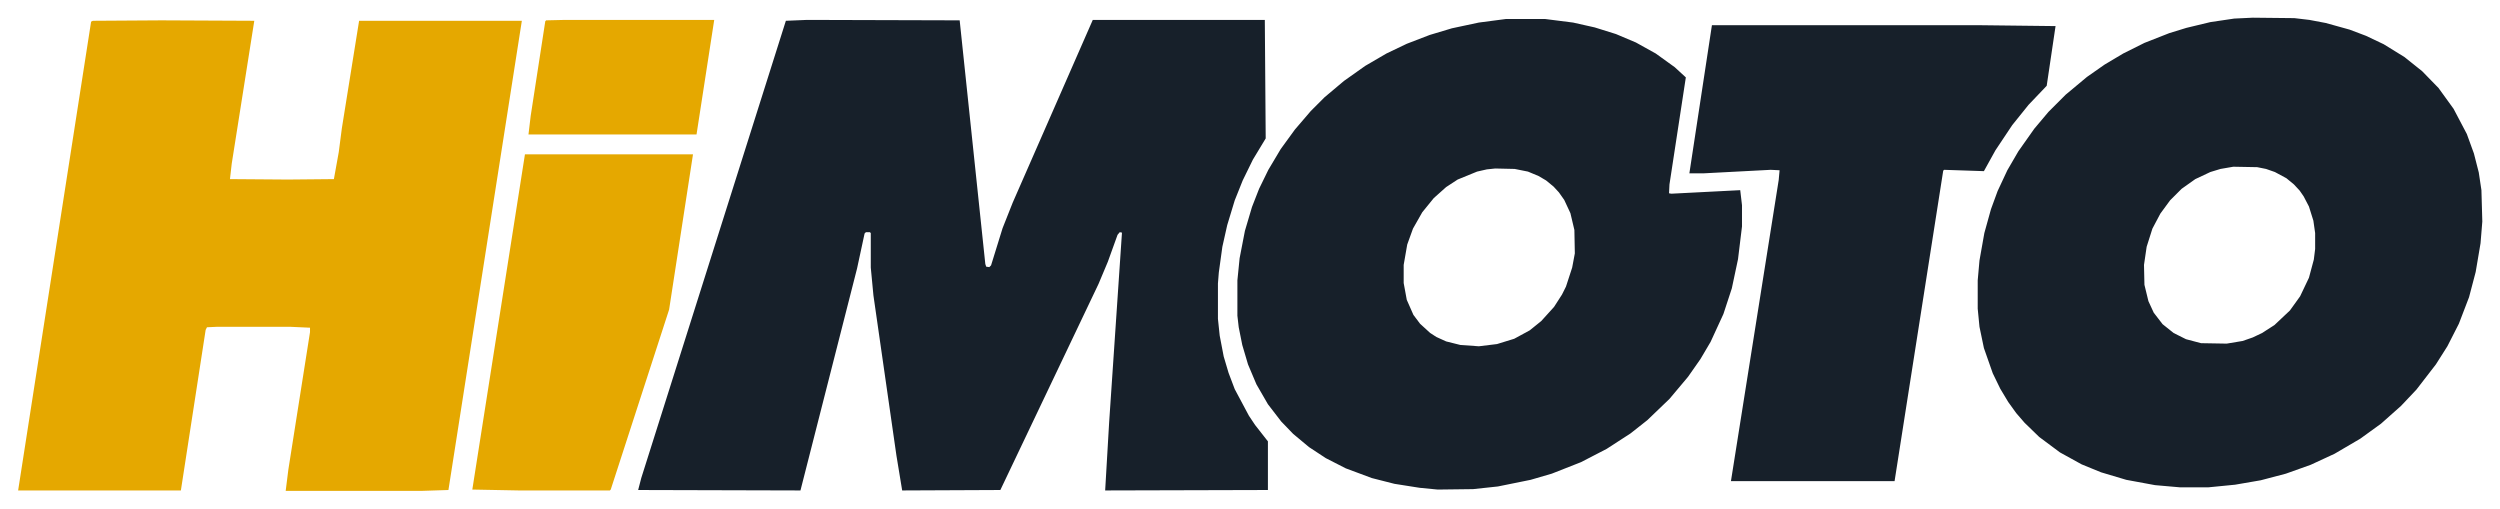
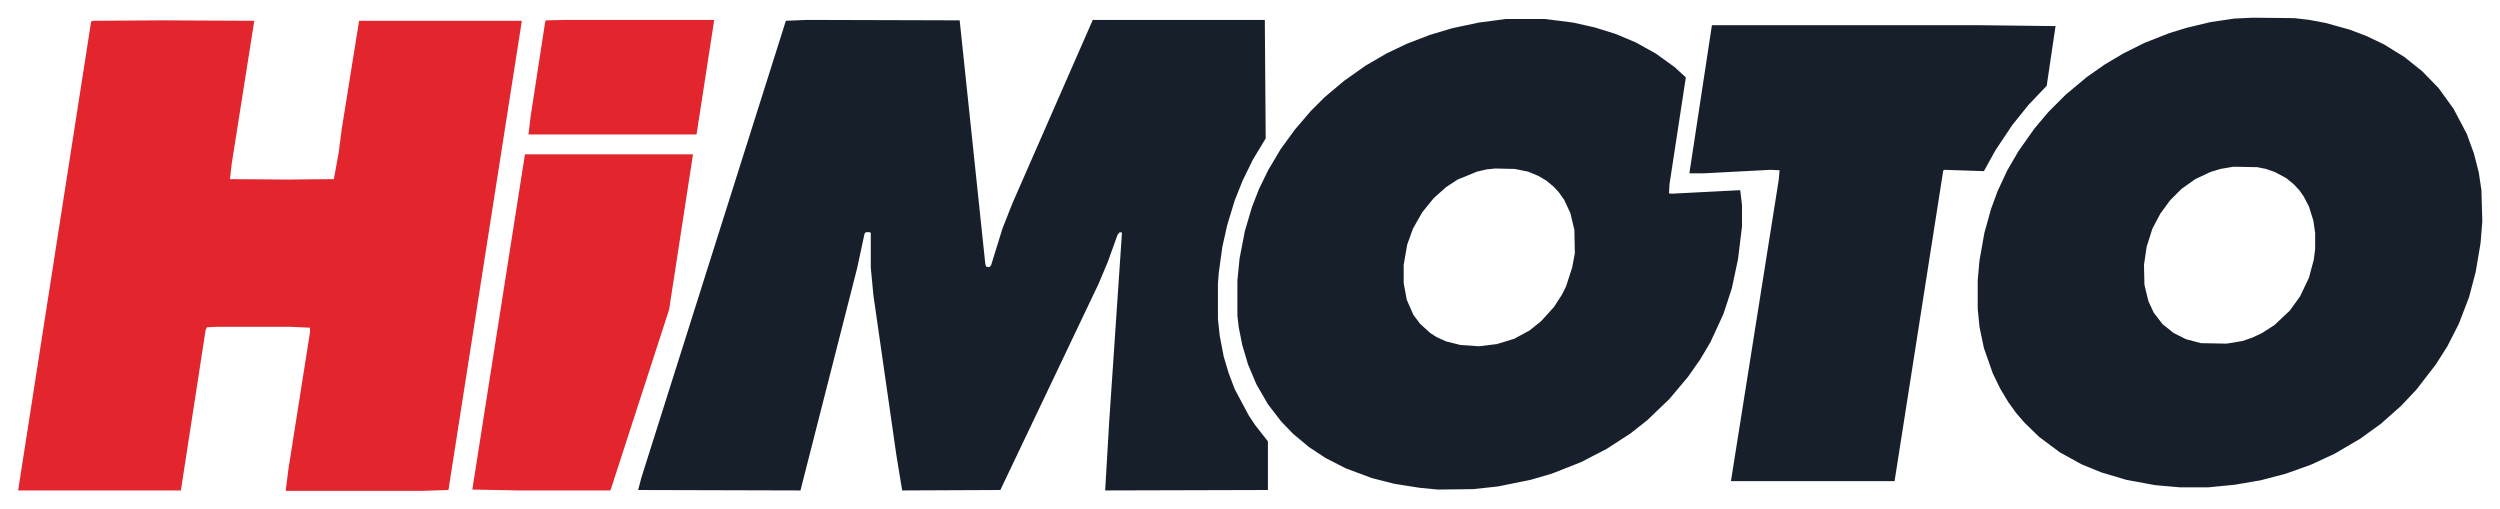
<svg xmlns="http://www.w3.org/2000/svg" viewBox="0 0 5653 1150" width="100%" height="100%">
  <g id="himoto-logo-dark" fill-rule="evenodd">
-     <path d="M 1187.0 349.0 L 1068.0 1107.0 L 1173.0 1109.0 L 1379.0 1109.0 L 1381.0 1107.0 L 1513.0 700.0 L 1567.0 349.0 Z M 206.0 49.0 L 41.0 1109.0 L 409.0 1109.0 L 465.0 746.0 L 468.0 740.0 L 490.0 739.0 L 657.0 739.0 L 701.0 741.0 L 701.0 751.0 L 652.0 1062.0 L 646.0 1110.0 L 952.0 1110.0 L 1014.0 1108.0 L 1180.0 47.0 L 812.0 47.0 L 773.0 290.0 L 766.0 344.0 L 755.0 405.0 L 651.0 406.0 L 520.0 405.0 L 524.0 370.0 L 575.0 47.0 L 365.0 46.0 L 210.0 47.0 Z M 1233.0 48.0 L 1200.0 262.0 L 1195.0 304.0 L 1575.0 304.0 L 1615.0 45.0 L 1278.0 45.0 L 1235.0 46.0 Z" fill="#E5A800" />
+     <path d="M 1187.0 349.0 L 1068.0 1107.0 L 1173.0 1109.0 L 1379.0 1109.0 L 1381.0 1107.0 L 1513.0 700.0 L 1567.0 349.0 Z M 206.0 49.0 L 41.0 1109.0 L 409.0 1109.0 L 465.0 746.0 L 468.0 740.0 L 490.0 739.0 L 657.0 739.0 L 701.0 741.0 L 701.0 751.0 L 652.0 1062.0 L 646.0 1110.0 L 952.0 1110.0 L 1014.0 1108.0 L 1180.0 47.0 L 812.0 47.0 L 773.0 290.0 L 766.0 344.0 L 755.0 405.0 L 651.0 406.0 L 520.0 405.0 L 524.0 370.0 L 575.0 47.0 L 365.0 46.0 L 210.0 47.0 Z M 1233.0 48.0 L 1200.0 262.0 L 1195.0 304.0 L 1575.0 304.0 L 1615.0 45.0 L 1278.0 45.0 L 1235.0 46.0 Z" fill="#E3262E" />
    <path d="M 3871.0 57.0 L 3820.0 392.0 L 3851.0 392.0 L 4004.0 384.0 L 4024.0 385.0 L 4022.0 407.0 L 3914.0 1088.0 L 4284.0 1088.0 L 4394.0 386.0 L 4396.0 384.0 L 4486.0 387.0 L 4512.0 340.0 L 4550.0 283.0 L 4587.0 237.0 L 4628.0 194.0 L 4648.0 59.0 L 4477.0 57.0 Z M 1777.0 47.0 L 1450.0 1081.0 L 1443.0 1108.0 L 1810.0 1109.0 L 1938.0 607.0 L 1955.0 528.0 L 1958.0 525.0 L 1967.0 525.0 L 1969.0 527.0 L 1969.0 605.0 L 1975.0 668.0 L 2027.0 1030.0 L 2040.0 1109.0 L 2262.0 1108.0 L 2484.0 642.0 L 2505.0 592.0 L 2527.0 531.0 L 2532.0 525.0 L 2537.0 526.0 L 2508.0 955.0 L 2499.0 1109.0 L 2867.0 1108.0 L 2867.0 998.0 L 2838.0 961.0 L 2824.0 940.0 L 2792.0 880.0 L 2778.0 843.0 L 2767.0 806.0 L 2758.0 759.0 L 2754.0 721.0 L 2754.0 641.0 L 2756.0 616.0 L 2764.0 558.0 L 2775.0 509.0 L 2792.0 453.0 L 2810.0 408.0 L 2833.0 361.0 L 2862.0 313.0 L 2860.0 45.0 L 2471.0 45.0 L 2290.0 458.0 L 2267.0 516.0 L 2241.0 600.0 L 2237.0 604.0 L 2230.0 603.0 L 2228.0 597.0 L 2170.0 46.0 L 1825.0 45.0 Z M 3744.0 121.0 L 3699.0 96.0 L 3654.0 77.0 L 3606.0 62.0 L 3557.0 51.0 L 3494.0 43.0 L 3405.0 43.0 L 3344.0 51.0 L 3283.0 64.0 L 3233.0 79.0 L 3181.0 99.0 L 3135.0 121.0 L 3087.0 149.0 L 3039.0 183.0 L 2995.0 220.0 L 2964.0 251.0 L 2928.0 293.0 L 2896.0 337.0 L 2868.0 384.0 L 2847.0 427.0 L 2831.0 468.0 L 2815.0 522.0 L 2803.0 584.0 L 2798.0 634.0 L 2798.0 714.0 L 2801.0 740.0 L 2809.0 780.0 L 2822.0 824.0 L 2841.0 869.0 L 2867.0 914.0 L 2897.0 953.0 L 2924.0 981.0 L 2960.0 1011.0 L 2998.0 1036.0 L 3043.0 1059.0 L 3102.0 1081.0 L 3153.0 1094.0 L 3210.0 1103.0 L 3251.0 1107.0 L 3331.0 1106.0 L 3387.0 1100.0 L 3461.0 1085.0 L 3509.0 1071.0 L 3575.0 1045.0 L 3633.0 1015.0 L 3687.0 980.0 L 3725.0 950.0 L 3775.0 902.0 L 3817.0 852.0 L 3845.0 812.0 L 3868.0 773.0 L 3897.0 710.0 L 3916.0 652.0 L 3930.0 586.0 L 3939.0 512.0 L 3939.0 464.0 L 3935.0 430.0 L 3779.0 438.0 L 3774.0 437.0 L 3775.0 417.0 L 3812.0 175.0 L 3787.0 152.0 Z M 3479.0 398.0 L 3496.0 408.0 L 3513.0 422.0 L 3525.0 435.0 L 3537.0 452.0 L 3551.0 482.0 L 3560.0 520.0 L 3561.0 573.0 L 3555.0 605.0 L 3541.0 648.0 L 3532.0 666.0 L 3514.0 694.0 L 3485.0 726.0 L 3459.0 747.0 L 3424.0 766.0 L 3385.0 778.0 L 3344.0 783.0 L 3302.0 780.0 L 3270.0 772.0 L 3248.0 762.0 L 3234.0 753.0 L 3211.0 732.0 L 3196.0 712.0 L 3181.0 678.0 L 3174.0 640.0 L 3174.0 599.0 L 3182.0 553.0 L 3195.0 517.0 L 3216.0 480.0 L 3242.0 448.0 L 3270.0 423.0 L 3296.0 406.0 L 3340.0 388.0 L 3362.0 383.0 L 3381.0 381.0 L 3425.0 382.0 L 3455.0 388.0 Z M 5437.0 129.0 L 5390.0 100.0 L 5350.0 81.0 L 5313.0 67.0 L 5259.0 52.0 L 5222.0 45.0 L 5188.0 41.0 L 5094.0 40.0 L 5052.0 42.0 L 4998.0 50.0 L 4944.0 63.0 L 4905.0 75.0 L 4849.0 97.0 L 4801.0 121.0 L 4759.0 146.0 L 4719.0 174.0 L 4671.0 214.0 L 4632.0 253.0 L 4600.0 291.0 L 4564.0 342.0 L 4539.0 385.0 L 4517.0 432.0 L 4502.0 473.0 L 4487.0 527.0 L 4476.0 589.0 L 4472.0 634.0 L 4472.0 698.0 L 4476.0 739.0 L 4486.0 787.0 L 4506.0 844.0 L 4523.0 879.0 L 4541.0 909.0 L 4559.0 934.0 L 4578.0 956.0 L 4611.0 988.0 L 4658.0 1023.0 L 4707.0 1050.0 L 4751.0 1068.0 L 4808.0 1085.0 L 4873.0 1097.0 L 4930.0 1102.0 L 4993.0 1102.0 L 5054.0 1096.0 L 5112.0 1086.0 L 5169.0 1071.0 L 5225.0 1051.0 L 5279.0 1026.0 L 5337.0 992.0 L 5384.0 958.0 L 5429.0 918.0 L 5464.0 881.0 L 5508.0 824.0 L 5534.0 783.0 L 5560.0 732.0 L 5583.0 672.0 L 5598.0 615.0 L 5609.0 550.0 L 5613.0 501.0 L 5611.0 430.0 L 5605.0 390.0 L 5594.0 347.0 L 5578.0 303.0 L 5548.0 246.0 L 5514.0 199.0 L 5477.0 161.0 Z M 5144.0 389.0 L 5170.0 403.0 L 5187.0 417.0 L 5200.0 431.0 L 5209.0 444.0 L 5221.0 467.0 L 5231.0 499.0 L 5235.0 527.0 L 5235.0 563.0 L 5232.0 587.0 L 5221.0 628.0 L 5201.0 670.0 L 5178.0 702.0 L 5143.0 735.0 L 5115.0 753.0 L 5094.0 763.0 L 5071.0 771.0 L 5035.0 777.0 L 4977.0 776.0 L 4943.0 767.0 L 4915.0 753.0 L 4890.0 733.0 L 4870.0 707.0 L 4858.0 681.0 L 4849.0 644.0 L 4848.0 599.0 L 4854.0 558.0 L 4867.0 517.0 L 4885.0 483.0 L 4907.0 453.0 L 4933.0 427.0 L 4964.0 405.0 L 4998.0 389.0 L 5021.0 382.0 L 5050.0 377.0 L 5104.0 378.0 L 5124.0 382.0 Z" fill="#17202A" />
  </g>
</svg>
